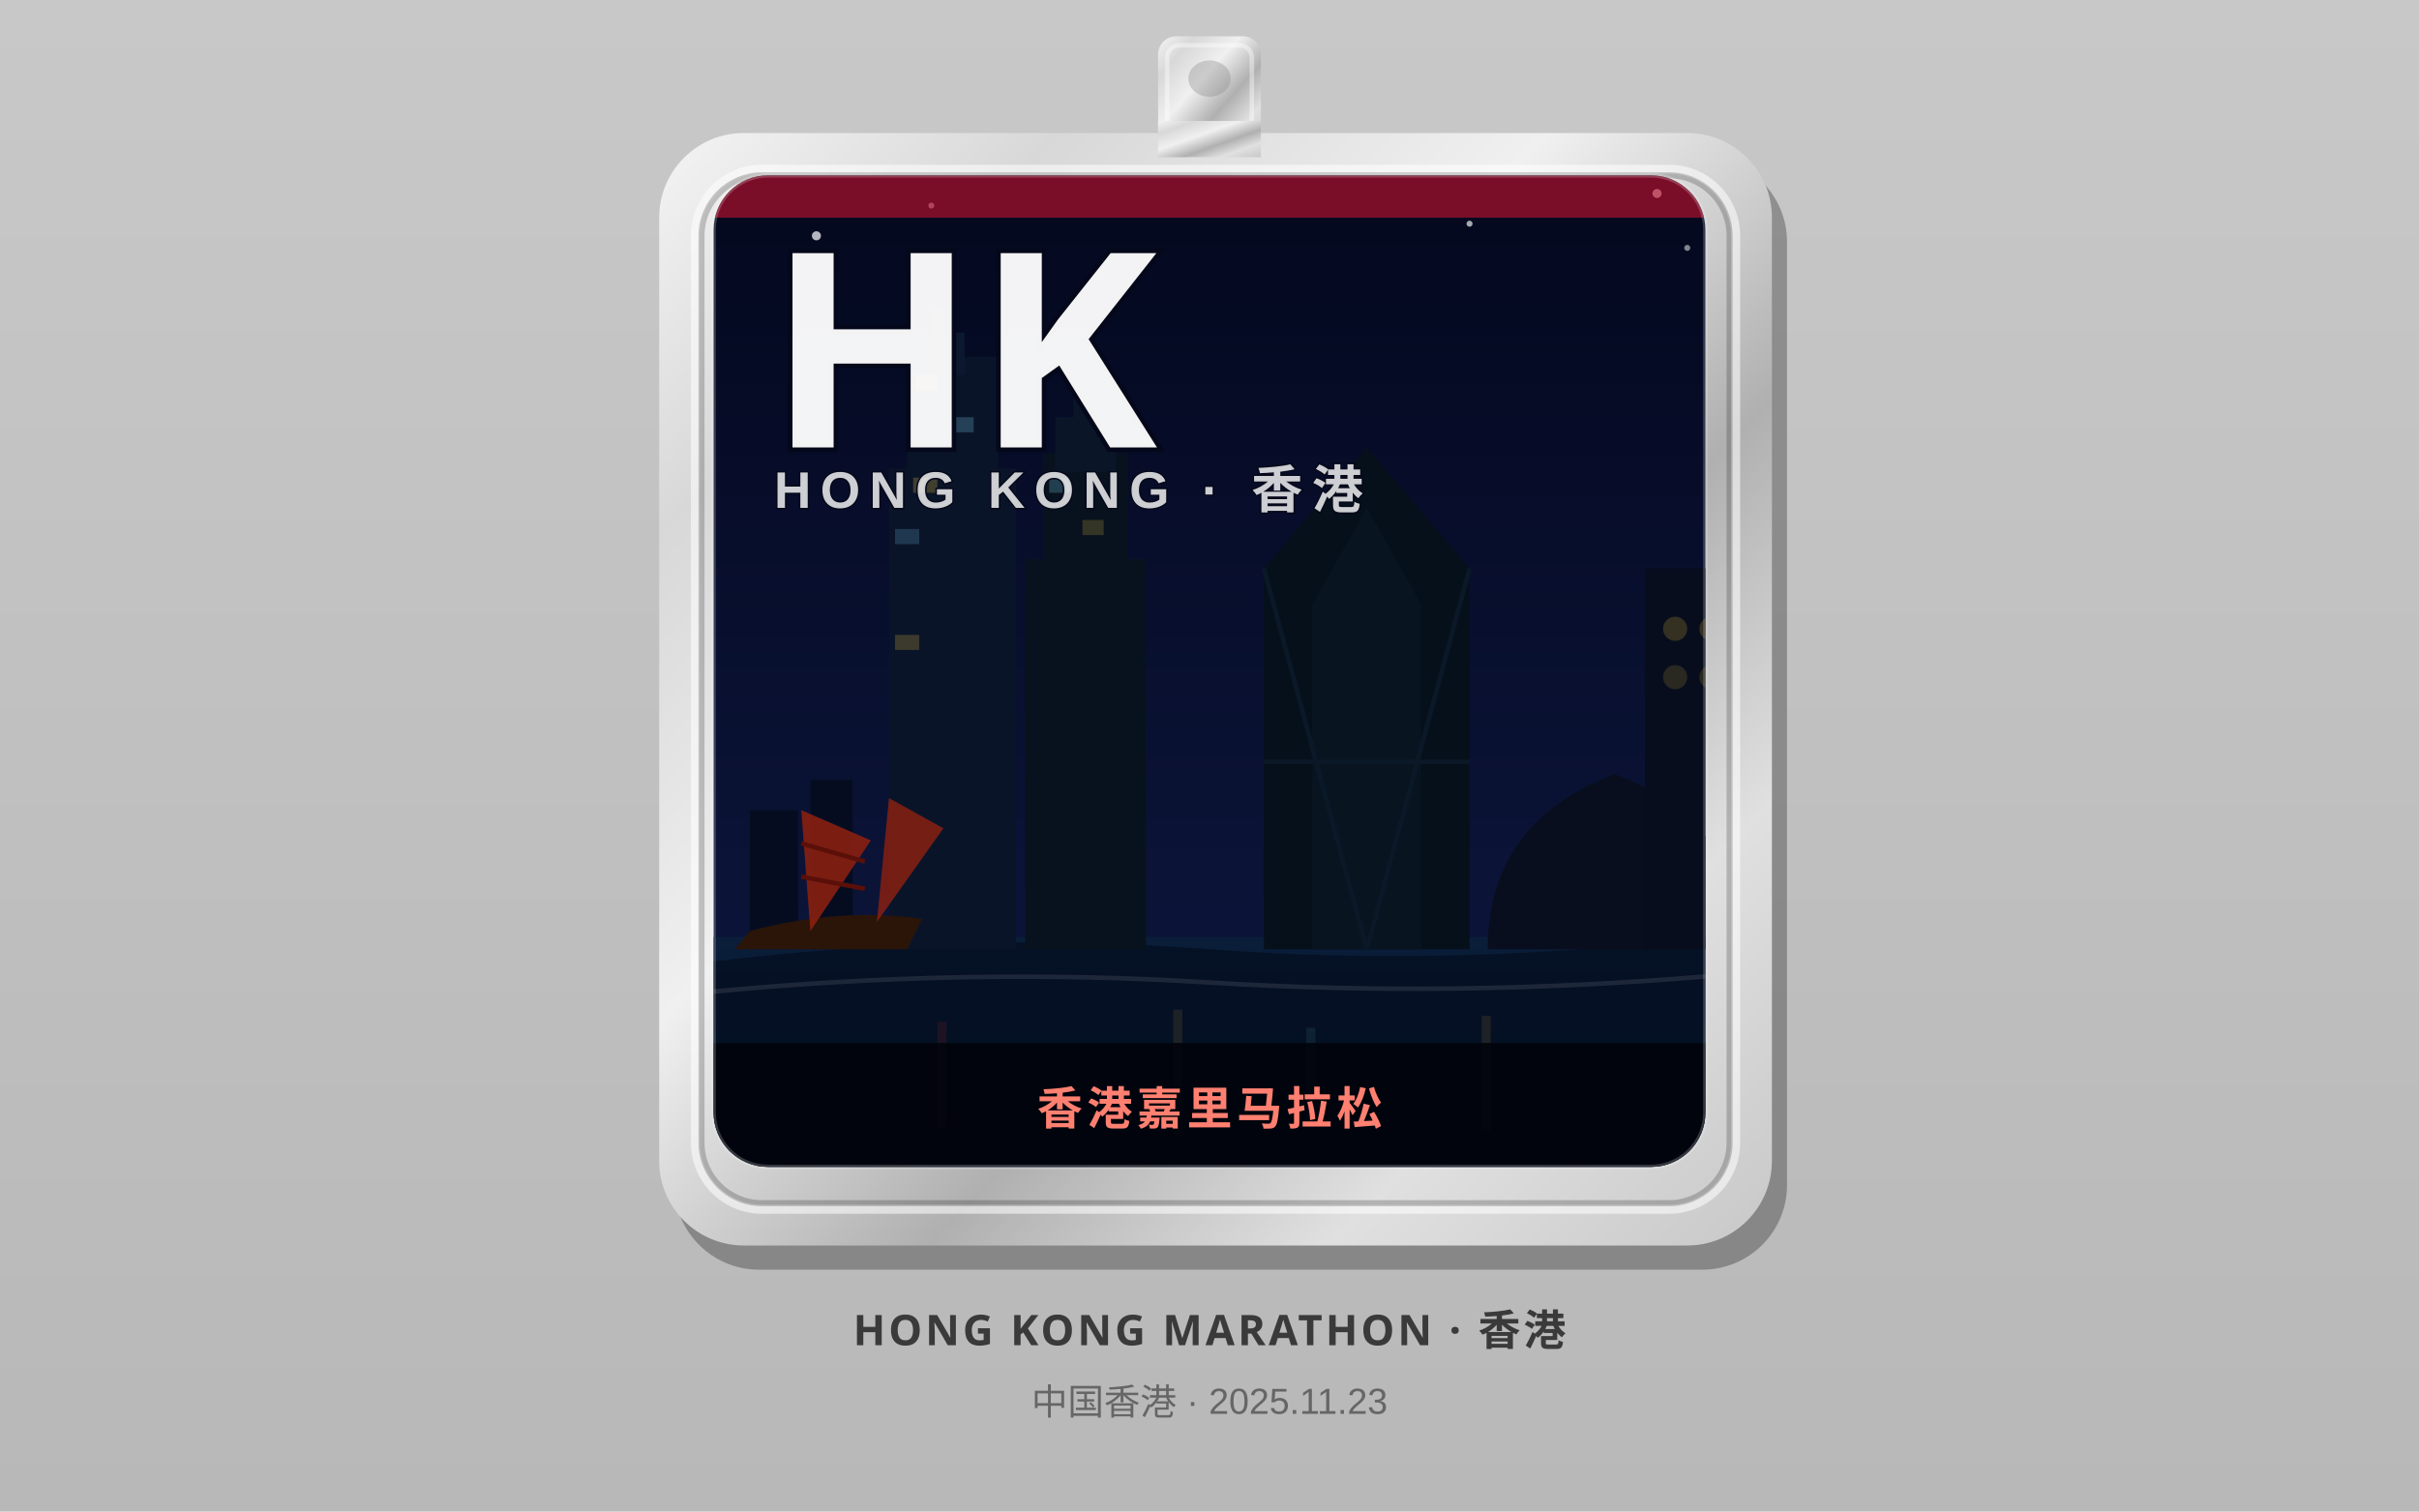
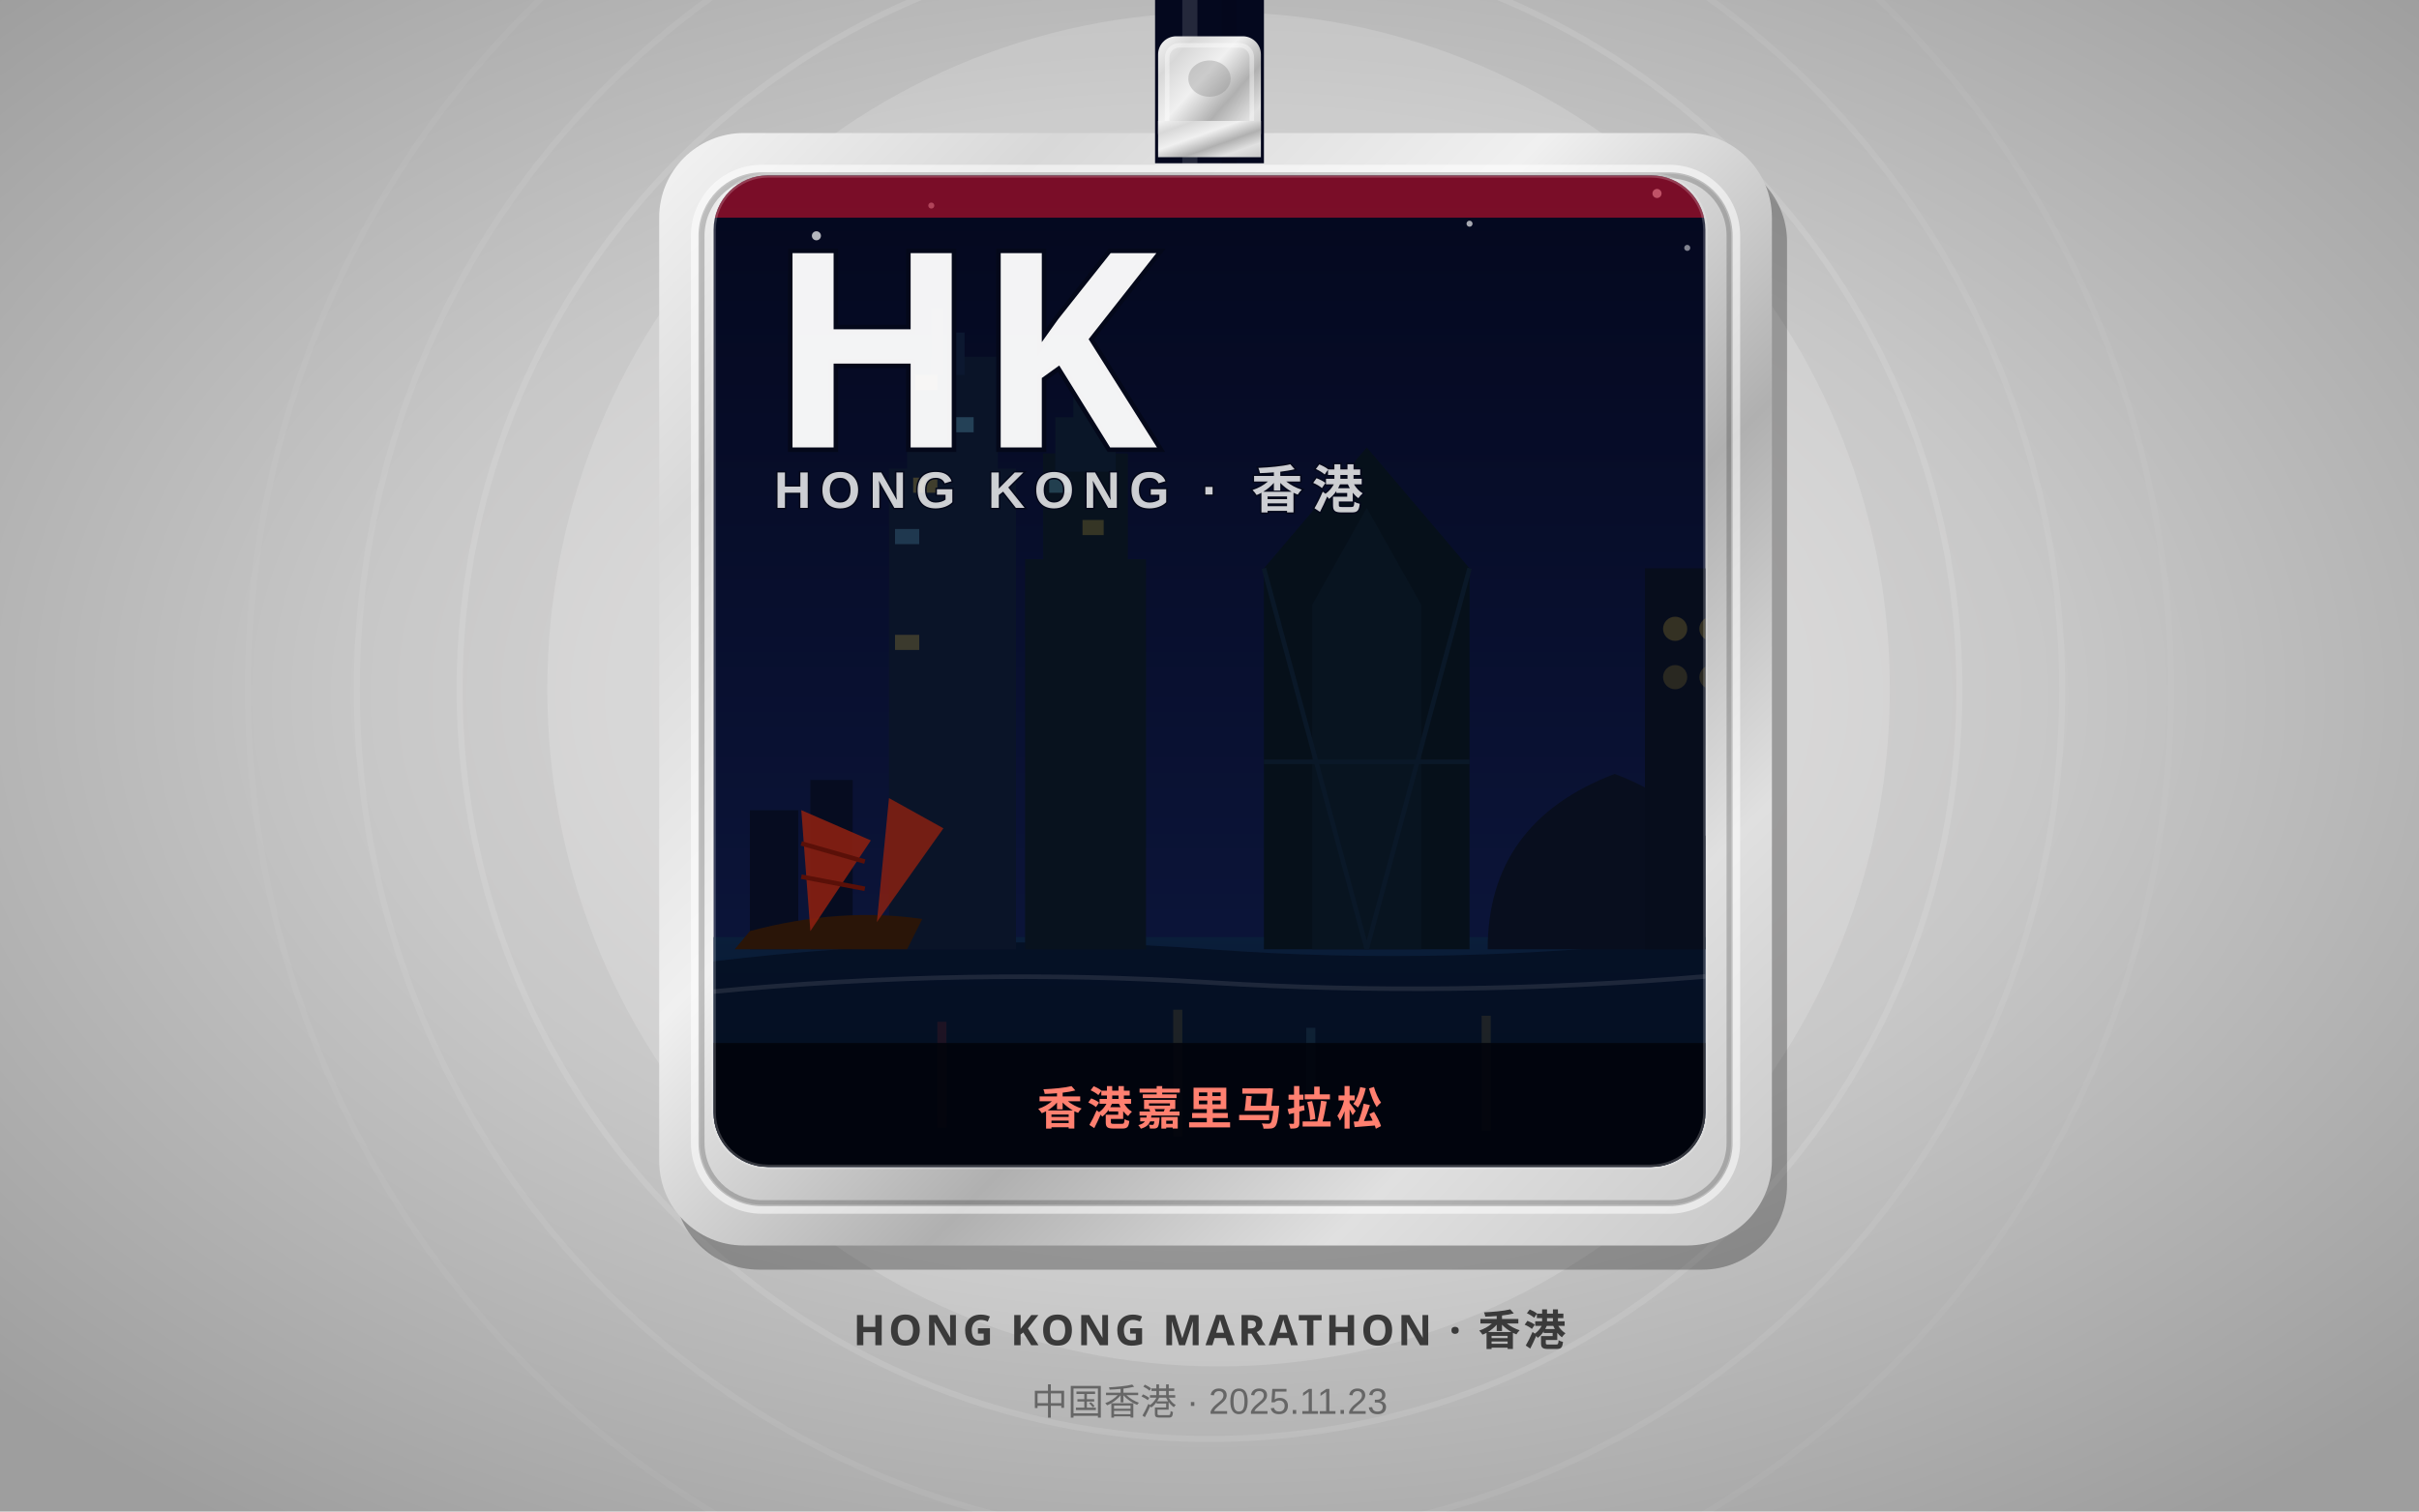
<svg xmlns="http://www.w3.org/2000/svg" viewBox="0 0 800 500">
  <defs>
-     <linearGradient id="bg" x1="0" y1="0" x2="0" y2="1">
-       <stop offset="0%" stop-color="#c8c8c8" />
-       <stop offset="100%" stop-color="#b8b8b8" />
-     </linearGradient>
+     <radialGradient id="bg" cx="50%" cy="46%" r="68%">
+       <stop offset="0%" stop-color="#e2e0e0" />
+       <stop offset="50%" stop-color="#c8c8c8" />
+       <stop offset="100%" stop-color="#9e9e9e" />
+     </radialGradient>
    <linearGradient id="silver" x1="0" y1="0" x2="1" y2="1">
      <stop offset="0%" stop-color="#f4f4f4" />
      <stop offset="18%" stop-color="#d8d8d8" />
      <stop offset="40%" stop-color="#f0f0f0" />
      <stop offset="62%" stop-color="#b0b0b0" />
      <stop offset="80%" stop-color="#e0e0e0" />
      <stop offset="100%" stop-color="#c8c8c8" />
    </linearGradient>
    <linearGradient id="sky" x1="0" y1="0" x2="0" y2="1">
      <stop offset="0%" stop-color="#04081e" />
      <stop offset="45%" stop-color="#080f2e" />
      <stop offset="100%" stop-color="#0e1840" />
    </linearGradient>
    <linearGradient id="harbour" x1="0" y1="0" x2="0" y2="1">
      <stop offset="0%" stop-color="#0a1e3a" />
      <stop offset="100%" stop-color="#040e20" />
    </linearGradient>
    <clipPath id="clip">
      <rect x="236" y="58" width="328" height="328" rx="18" />
    </clipPath>
  </defs>
  <rect width="800" height="500" fill="url(#bg)" />
+   <ellipse cx="403" cy="228" rx="222" ry="224" fill="rgba(255,255,255,0.16)" />
+   <circle cx="400" cy="228" r="248" fill="none" stroke="rgba(255,255,255,0.11)" stroke-width="2" />
+   <circle cx="400" cy="228" r="282" fill="none" stroke="rgba(255,255,255,0.07)" stroke-width="2" />
+   <circle cx="400" cy="228" r="318" fill="none" stroke="rgba(255,255,255,0.04)" stroke-width="2" />
  <rect x="218" y="44" width="368" height="368" rx="28" fill="rgba(0,0,0,0.28)" transform="translate(5,8)" />
  <rect x="218" y="44" width="368" height="368" rx="28" fill="url(#silver)" />
  <rect x="230" y="56" width="344" height="344" rx="22" fill="none" stroke="rgba(255,255,255,0.55)" stroke-width="3" />
  <rect x="232" y="58" width="340" height="340" rx="20" fill="none" stroke="rgba(0,0,0,0.2)" stroke-width="2" />
  <g clip-path="url(#clip)">
    <rect x="236" y="58" width="328" height="328" fill="url(#sky)" />
    <circle cx="270" cy="78" r="1.5" fill="white" opacity="0.7" />
    <circle cx="308" cy="68" r="1" fill="white" opacity="0.55" />
    <circle cx="486" cy="74" r="1" fill="white" opacity="0.65" />
    <circle cx="548" cy="64" r="1.5" fill="white" opacity="0.7" />
    <circle cx="558" cy="82" r="1" fill="white" opacity="0.5" />
    <rect x="236" y="310" width="328" height="76" fill="url(#harbour)" />
    <path d="M236,318 Q320,308 400,314 Q480,320 564,310 L564,386 L236,386Z" fill="#040e20" opacity="0.8" />
    <rect x="310" y="338" width="3" height="35" fill="#ff3020" opacity="0.1" />
    <rect x="388" y="334" width="3" height="42" fill="#ffd040" opacity="0.1" />
    <rect x="432" y="340" width="3" height="32" fill="#80e0ff" opacity="0.08" />
    <rect x="490" y="336" width="3" height="38" fill="#ffd040" opacity="0.1" />
    <path d="M236,328 Q320,320 400,325 Q480,330 564,323" fill="none" stroke="rgba(255,255,255,0.1)" stroke-width="1.5" />
    <rect x="300" y="118" width="30" height="196" fill="#0a1428" />
    <rect x="294" y="155" width="42" height="159" fill="#0a1428" />
    <rect x="308" y="102" width="4" height="22" fill="#0c1830" />
    <rect x="316" y="110" width="3" height="14" fill="#0c1830" />
    <rect x="302" y="124" width="8" height="5" fill="#ffd040" opacity="0.28" />
    <rect x="314" y="138" width="8" height="5" fill="#80e0ff" opacity="0.22" />
    <rect x="302" y="158" width="8" height="5" fill="#ffd040" opacity="0.22" />
    <rect x="296" y="175" width="8" height="5" fill="#80e0ff" opacity="0.18" />
    <rect x="296" y="210" width="8" height="5" fill="#ffd040" opacity="0.2" />
    <rect x="345" y="150" width="28" height="164" fill="#08121e" />
    <rect x="339" y="185" width="40" height="129" fill="#08121e" />
    <rect x="349" y="138" width="20" height="18" fill="#0a1628" />
    <rect x="355" y="120" width="8" height="24" fill="#0a1628" />
    <rect x="347" y="158" width="7" height="5" fill="#80e0ff" opacity="0.22" />
    <rect x="358" y="172" width="7" height="5" fill="#ffd040" opacity="0.18" />
    <polygon points="418,314 418,188 452,148 486,188 486,314" fill="#06101a" />
    <polygon points="434,314 434,200 452,168 470,200 470,314" fill="#081420" />
    <line x1="418" y1="188" x2="452" y2="314" stroke="#0a1828" stroke-width="1.5" />
    <line x1="486" y1="188" x2="452" y2="314" stroke="#0a1828" stroke-width="1.5" />
    <line x1="418" y1="252" x2="486" y2="252" stroke="#0a1828" stroke-width="1.5" />
    <path d="M492,314 Q492,272 534,256 Q576,272 576,314Z" fill="#080e1e" />
    <rect x="544" y="188" width="32" height="126" fill="#070d1c" />
    <circle cx="554" cy="208" r="4" fill="#ffd040" opacity="0.18" />
    <circle cx="566" cy="208" r="4" fill="#ffd040" opacity="0.18" />
    <circle cx="554" cy="224" r="4" fill="#ffd040" opacity="0.14" />
    <circle cx="566" cy="224" r="4" fill="#ffd040" opacity="0.14" />
    <rect x="248" y="268" width="16" height="46" fill="#060c20" />
    <rect x="268" y="258" width="14" height="56" fill="#060c20" />
    <rect x="586" y="262" width="14" height="52" fill="#060c20" />
    <path d="M248,308 Q278,300 305,304 L300,314 L243,314Z" fill="#2a1508" />
    <path d="M268,308 L265,268 L288,278Z" fill="#8B2010" opacity="0.88" />
    <path d="M290,305 L294,264 L312,274Z" fill="#8B2010" opacity="0.82" />
    <line x1="265" y1="279" x2="286" y2="285" stroke="#5a1008" stroke-width="1.5" />
    <line x1="265" y1="290" x2="286" y2="294" stroke="#5a1008" stroke-width="1.5" />
    <rect x="236" y="58" width="328" height="14" fill="#c8102e" opacity="0.6" />
    <rect x="236" y="345" width="328" height="41" fill="rgba(2,4,12,0.9)" />
    <text x="254" y="148" font-family="'Arial Black',Impact,sans-serif" font-size="90" font-weight="900" fill="white" fill-opacity="0.95" stroke="#04081a" stroke-width="3" paint-order="stroke">HK</text>
    <text x="256" y="168" font-family="'PingFang SC','Microsoft YaHei',Arial,sans-serif" font-size="17" font-weight="700" fill="white" fill-opacity="0.8" stroke="#04081a" stroke-width="1" paint-order="stroke" letter-spacing="3">HONG KONG · 香港</text>
    <text x="400" y="372" font-family="'Arial Black',sans-serif" font-size="15" font-weight="900" fill="#ff8070" text-anchor="middle" letter-spacing="1.5">香港嘉里马拉松</text>
  </g>
  <rect x="236" y="58" width="328" height="328" rx="18" fill="none" stroke="rgba(255,255,255,0.2)" stroke-width="1.5" />
+   <rect x="382" y="0" width="36" height="54" fill="#04081e" />
+   <rect x="391" y="0" width="5" height="54" fill="rgba(255,255,255,0.13)" />
+   <rect x="404" y="0" width="5" height="54" fill="rgba(0,0,0,0.08)" />
  <rect x="383" y="12" width="34" height="38" rx="6" fill="url(#silver)" />
  <rect x="386" y="15" width="28" height="32" rx="4" fill="none" stroke="rgba(255,255,255,0.4)" stroke-width="1.5" />
  <rect x="383" y="40" width="34" height="12" fill="url(#silver)" />
  <ellipse cx="400" cy="26" rx="7" ry="6" fill="#888" opacity="0.35" />
  <text x="400" y="445" font-family="'Arial Black',sans-serif" font-size="14" font-weight="900" fill="#3a3a3a" text-anchor="middle" letter-spacing="1">HONG KONG MARATHON · 香港</text>
  <text x="400" y="468" font-family="Arial,sans-serif" font-size="12" fill="#666" text-anchor="middle">中国香港 · 2025.11.23</text>
</svg>
